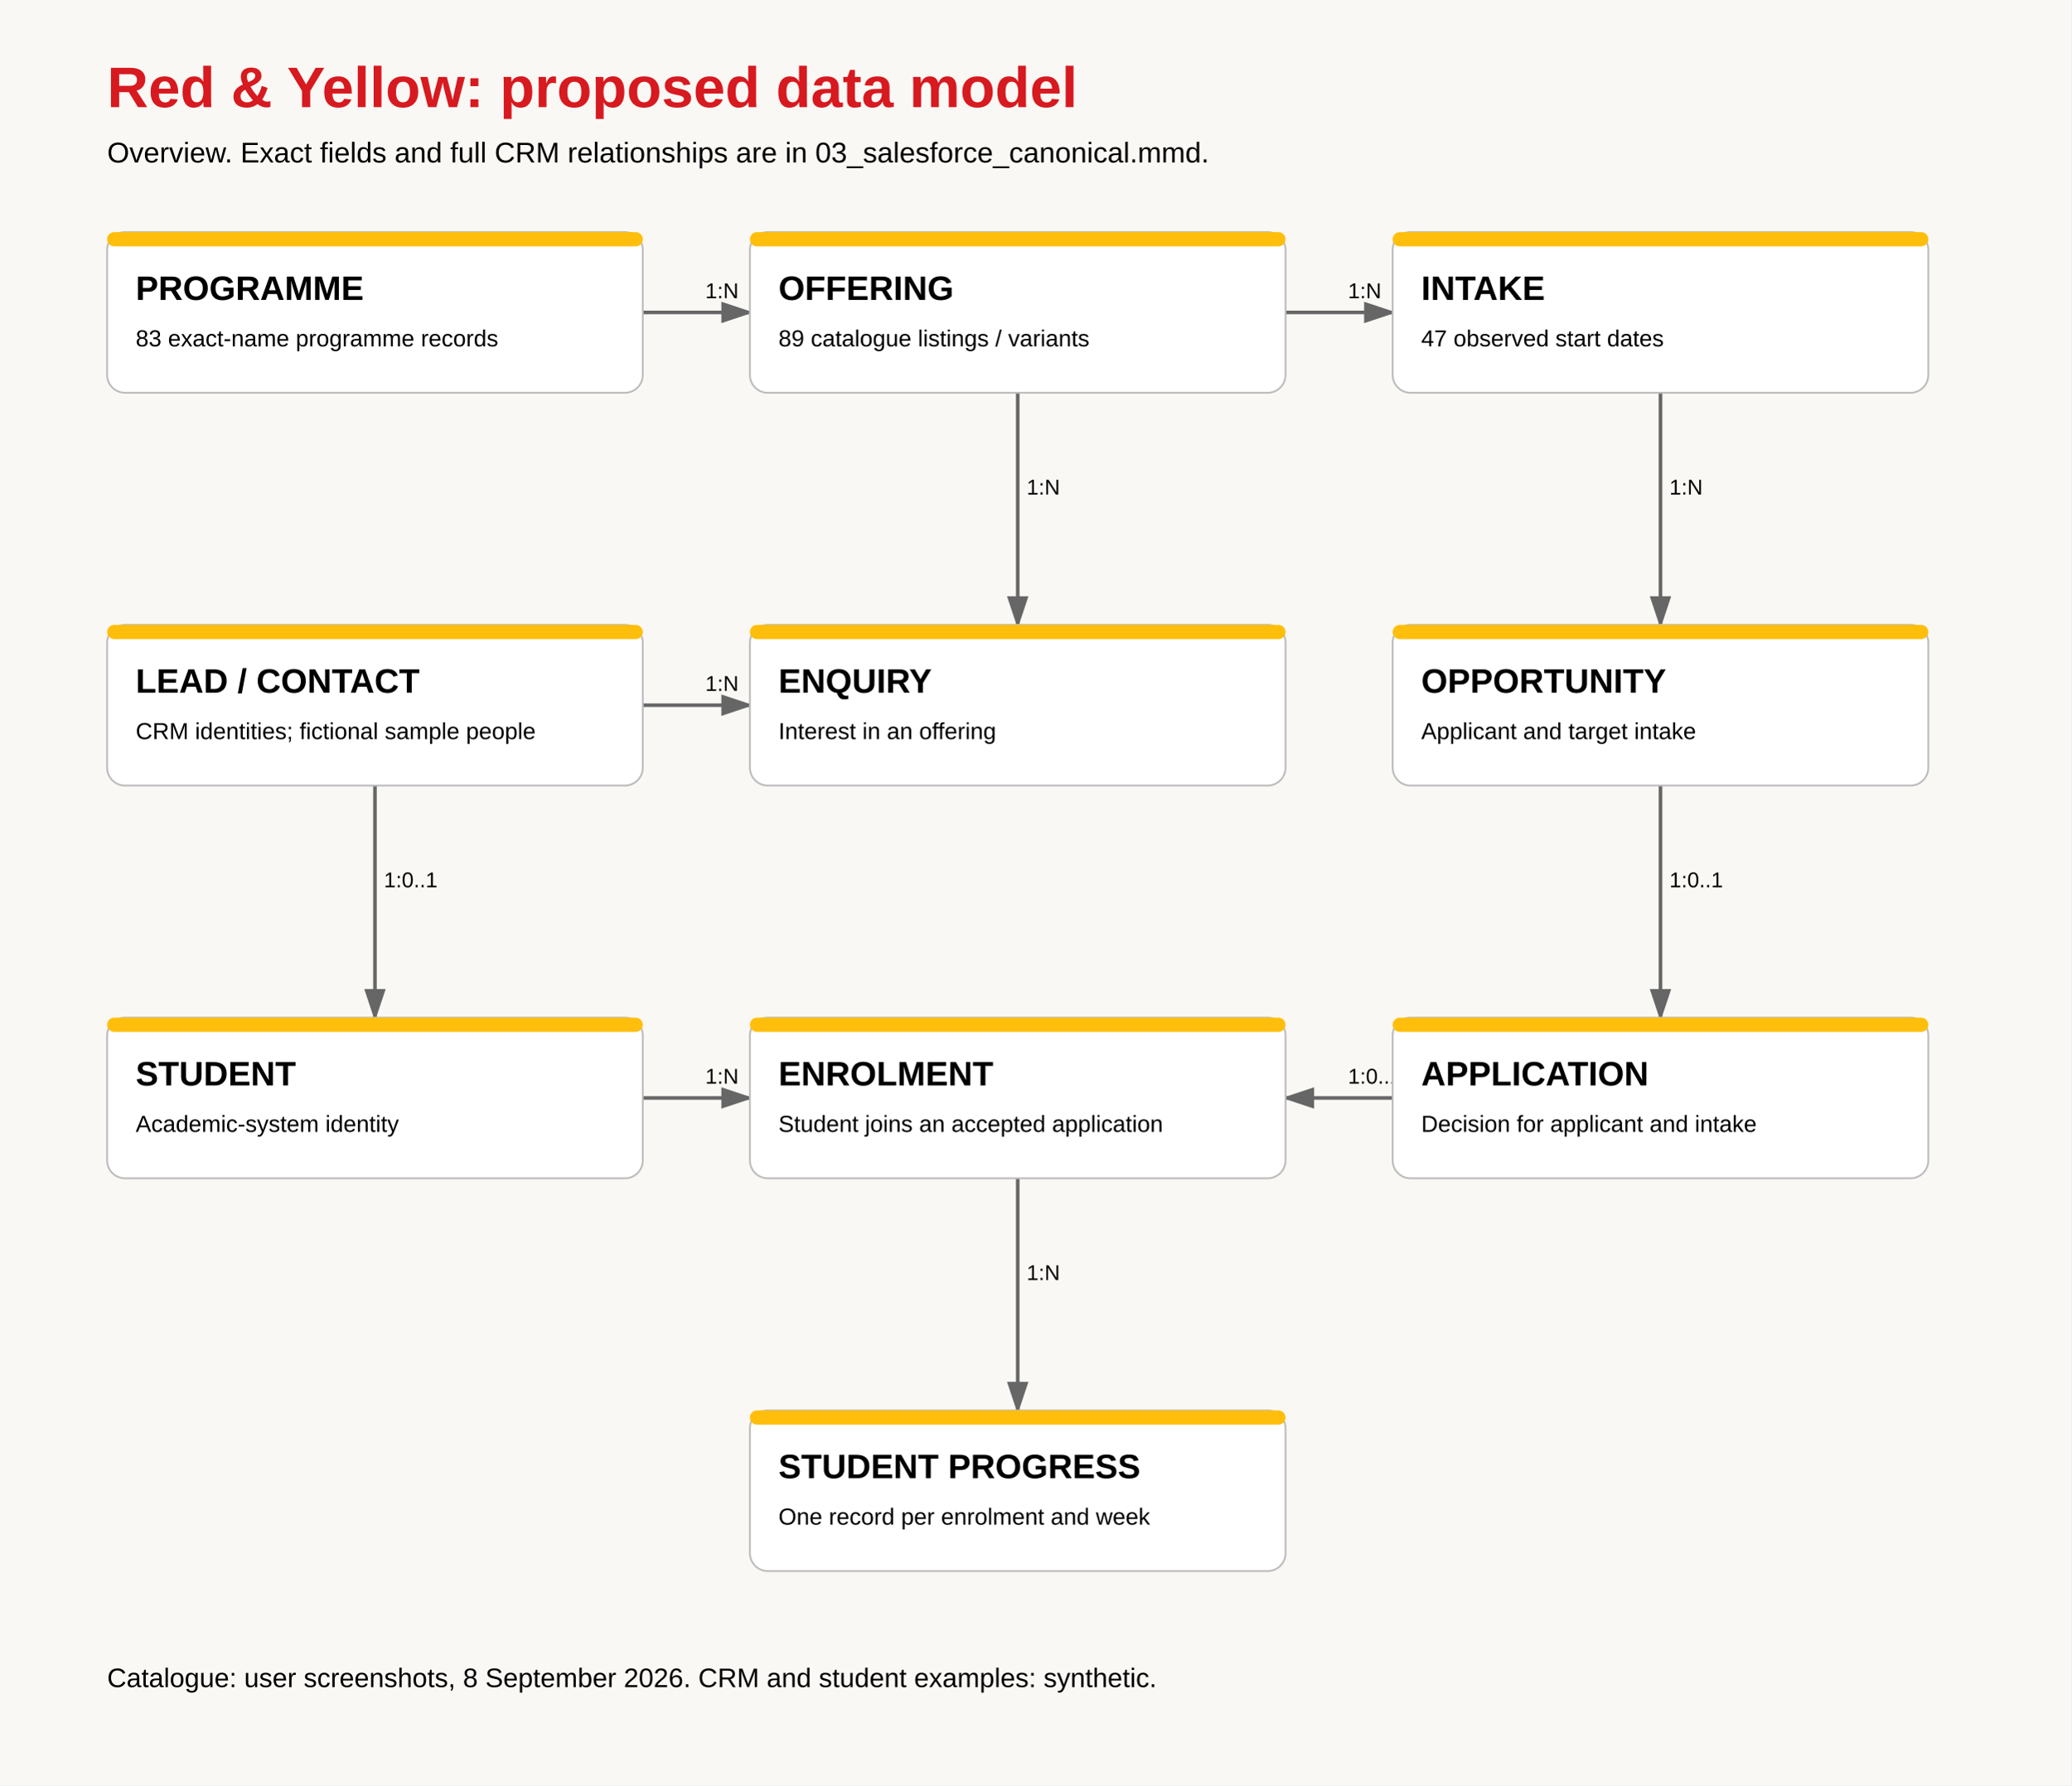
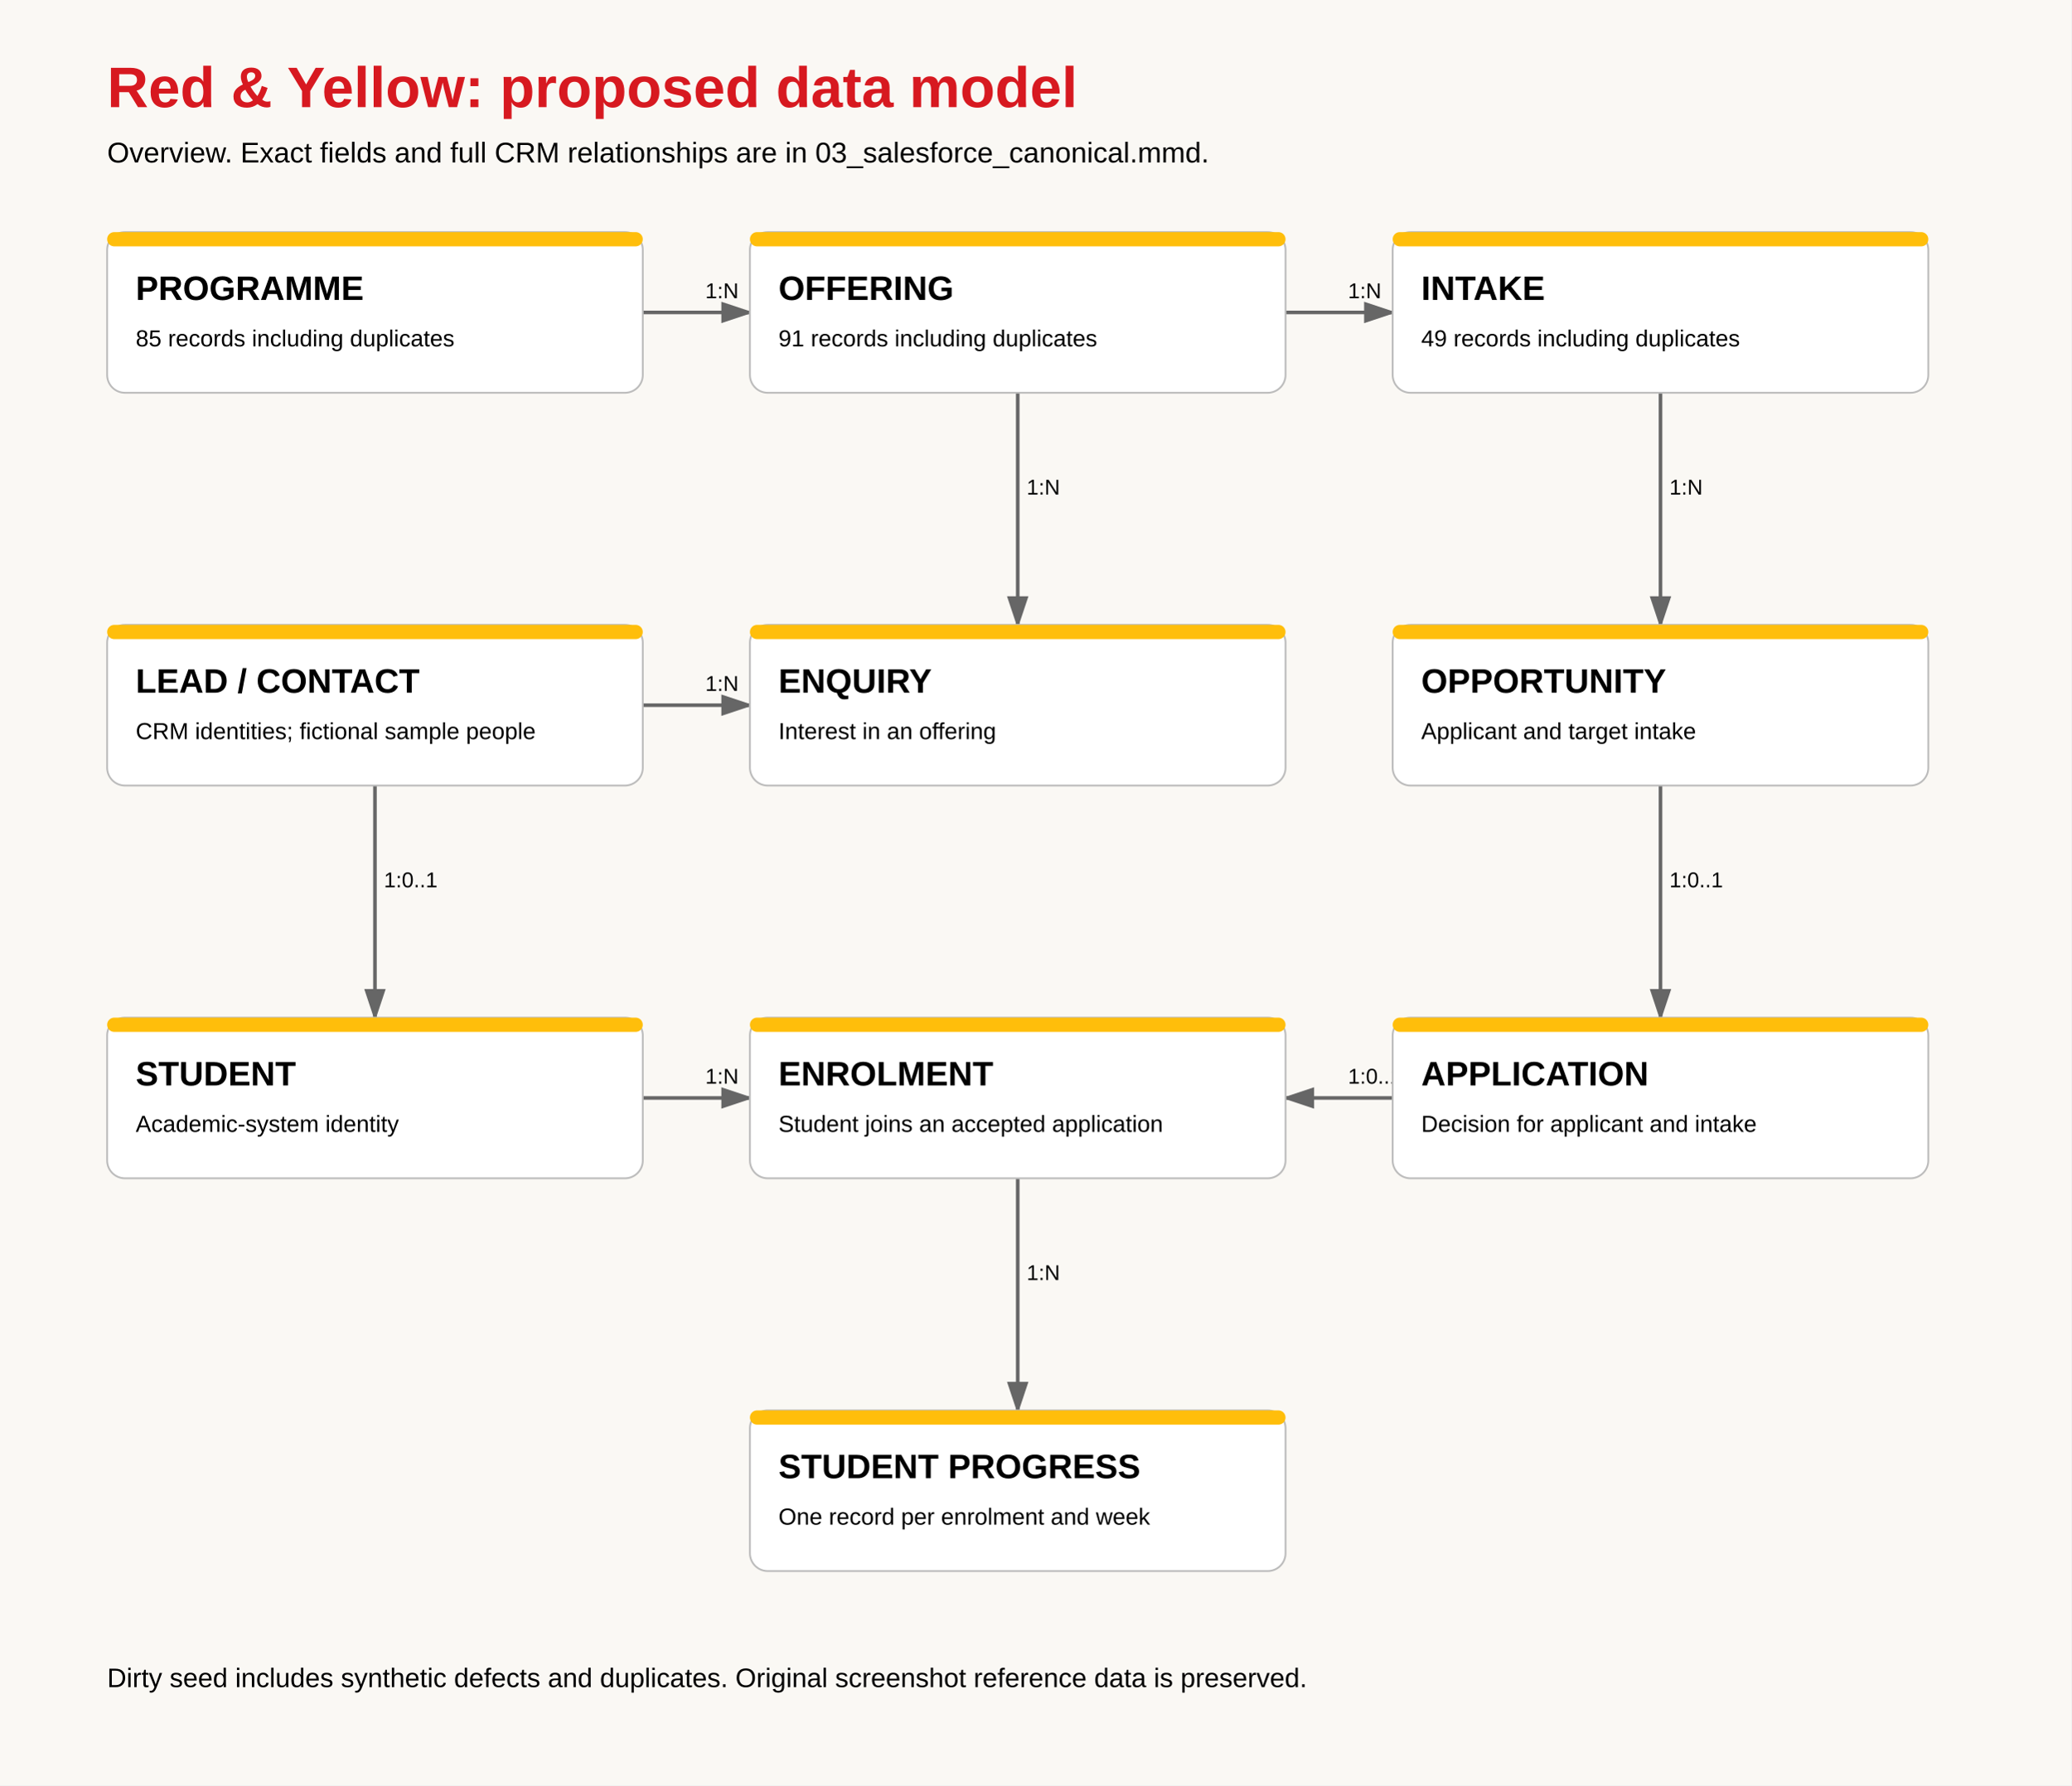
<svg xmlns="http://www.w3.org/2000/svg" width="1160" height="1000" viewBox="0 0 1160 1000">
  <defs>
    <marker id="arrow" markerWidth="10" markerHeight="10" refX="8" refY="3" orient="auto">
      <path d="M0,0 L0,6 L9,3 z" fill="#666" />
    </marker>
  </defs>
  <rect width="1160" height="1000" fill="#faf8f4" />
  <text x="60" y="60" font-family="Arial" font-size="32" font-weight="bold" fill="#d71920">Red &amp; Yellow: proposed data model</text>
  <text x="60" y="91" font-family="Arial" font-size="16">Overview. Exact fields and full CRM relationships are in 03_salesforce_canonical.mmd.</text>
  <path d="M360,175 L420,175" stroke="#666" stroke-width="2" fill="none" marker-end="url(#arrow)" />
  <text x="395.0" y="167.0" font-family="Arial" font-size="12">1:N</text>
  <path d="M720,175 L780,175" stroke="#666" stroke-width="2" fill="none" marker-end="url(#arrow)" />
  <text x="755.0" y="167.0" font-family="Arial" font-size="12">1:N</text>
  <path d="M360,395 L420,395" stroke="#666" stroke-width="2" fill="none" marker-end="url(#arrow)" />
  <text x="395.0" y="387.0" font-family="Arial" font-size="12">1:N</text>
  <path d="M570,220 L570,350" stroke="#666" stroke-width="2" fill="none" marker-end="url(#arrow)" />
  <text x="575.0" y="277.0" font-family="Arial" font-size="12">1:N</text>
  <path d="M930,220 L930,350" stroke="#666" stroke-width="2" fill="none" marker-end="url(#arrow)" />
  <text x="935.0" y="277.0" font-family="Arial" font-size="12">1:N</text>
  <path d="M930,440 L930,570" stroke="#666" stroke-width="2" fill="none" marker-end="url(#arrow)" />
  <text x="935.0" y="497.0" font-family="Arial" font-size="12">1:0..1</text>
  <path d="M780,615 L720,615" stroke="#666" stroke-width="2" fill="none" marker-end="url(#arrow)" />
  <text x="755.0" y="607.0" font-family="Arial" font-size="12">1:0..1</text>
  <path d="M360,615 L420,615" stroke="#666" stroke-width="2" fill="none" marker-end="url(#arrow)" />
  <text x="395.0" y="607.0" font-family="Arial" font-size="12">1:N</text>
  <path d="M210,440 L210,570" stroke="#666" stroke-width="2" fill="none" marker-end="url(#arrow)" />
  <text x="215.0" y="497.0" font-family="Arial" font-size="12">1:0..1</text>
  <path d="M570,660 L570,790" stroke="#666" stroke-width="2" fill="none" marker-end="url(#arrow)" />
  <text x="575.0" y="717.0" font-family="Arial" font-size="12">1:N</text>
  <rect x="60" y="130" width="300" height="90" rx="10" fill="white" stroke="#bbb" />
  <rect x="60" y="130" width="300" height="8" rx="4" fill="#ffbe0b" />
  <text x="76" y="168" font-family="Arial" font-size="19" font-weight="bold">PROGRAMME</text>
-   <text x="76" y="194" font-family="Arial" font-size="13">83 exact-name programme records</text>
+   <text x="76" y="194" font-family="Arial" font-size="13">85 records including duplicates</text>
  <rect x="420" y="130" width="300" height="90" rx="10" fill="white" stroke="#bbb" />
  <rect x="420" y="130" width="300" height="8" rx="4" fill="#ffbe0b" />
  <text x="436" y="168" font-family="Arial" font-size="19" font-weight="bold">OFFERING</text>
-   <text x="436" y="194" font-family="Arial" font-size="13">89 catalogue listings / variants</text>
+   <text x="436" y="194" font-family="Arial" font-size="13">91 records including duplicates</text>
  <rect x="780" y="130" width="300" height="90" rx="10" fill="white" stroke="#bbb" />
  <rect x="780" y="130" width="300" height="8" rx="4" fill="#ffbe0b" />
  <text x="796" y="168" font-family="Arial" font-size="19" font-weight="bold">INTAKE</text>
-   <text x="796" y="194" font-family="Arial" font-size="13">47 observed start dates</text>
+   <text x="796" y="194" font-family="Arial" font-size="13">49 records including duplicates</text>
  <rect x="60" y="350" width="300" height="90" rx="10" fill="white" stroke="#bbb" />
  <rect x="60" y="350" width="300" height="8" rx="4" fill="#ffbe0b" />
  <text x="76" y="388" font-family="Arial" font-size="19" font-weight="bold">LEAD / CONTACT</text>
  <text x="76" y="414" font-family="Arial" font-size="13">CRM identities; fictional sample people</text>
  <rect x="420" y="350" width="300" height="90" rx="10" fill="white" stroke="#bbb" />
  <rect x="420" y="350" width="300" height="8" rx="4" fill="#ffbe0b" />
  <text x="436" y="388" font-family="Arial" font-size="19" font-weight="bold">ENQUIRY</text>
  <text x="436" y="414" font-family="Arial" font-size="13">Interest in an offering</text>
  <rect x="780" y="350" width="300" height="90" rx="10" fill="white" stroke="#bbb" />
  <rect x="780" y="350" width="300" height="8" rx="4" fill="#ffbe0b" />
  <text x="796" y="388" font-family="Arial" font-size="19" font-weight="bold">OPPORTUNITY</text>
  <text x="796" y="414" font-family="Arial" font-size="13">Applicant and target intake</text>
  <rect x="780" y="570" width="300" height="90" rx="10" fill="white" stroke="#bbb" />
  <rect x="780" y="570" width="300" height="8" rx="4" fill="#ffbe0b" />
  <text x="796" y="608" font-family="Arial" font-size="19" font-weight="bold">APPLICATION</text>
  <text x="796" y="634" font-family="Arial" font-size="13">Decision for applicant and intake</text>
  <rect x="60" y="570" width="300" height="90" rx="10" fill="white" stroke="#bbb" />
  <rect x="60" y="570" width="300" height="8" rx="4" fill="#ffbe0b" />
  <text x="76" y="608" font-family="Arial" font-size="19" font-weight="bold">STUDENT</text>
  <text x="76" y="634" font-family="Arial" font-size="13">Academic-system identity</text>
  <rect x="420" y="570" width="300" height="90" rx="10" fill="white" stroke="#bbb" />
  <rect x="420" y="570" width="300" height="8" rx="4" fill="#ffbe0b" />
  <text x="436" y="608" font-family="Arial" font-size="19" font-weight="bold">ENROLMENT</text>
  <text x="436" y="634" font-family="Arial" font-size="13">Student joins an accepted application</text>
  <rect x="420" y="790" width="300" height="90" rx="10" fill="white" stroke="#bbb" />
  <rect x="420" y="790" width="300" height="8" rx="4" fill="#ffbe0b" />
  <text x="436" y="828" font-family="Arial" font-size="19" font-weight="bold">STUDENT PROGRESS</text>
  <text x="436" y="854" font-family="Arial" font-size="13">One record per enrolment and week</text>
-   <text x="60" y="945" font-family="Arial" font-size="15">Catalogue: user screenshots, 8 September 2026. CRM and student examples: synthetic.</text>
+   <text x="60" y="945" font-family="Arial" font-size="15">Dirty seed includes synthetic defects and duplicates. Original screenshot reference data is preserved.</text>
</svg>
